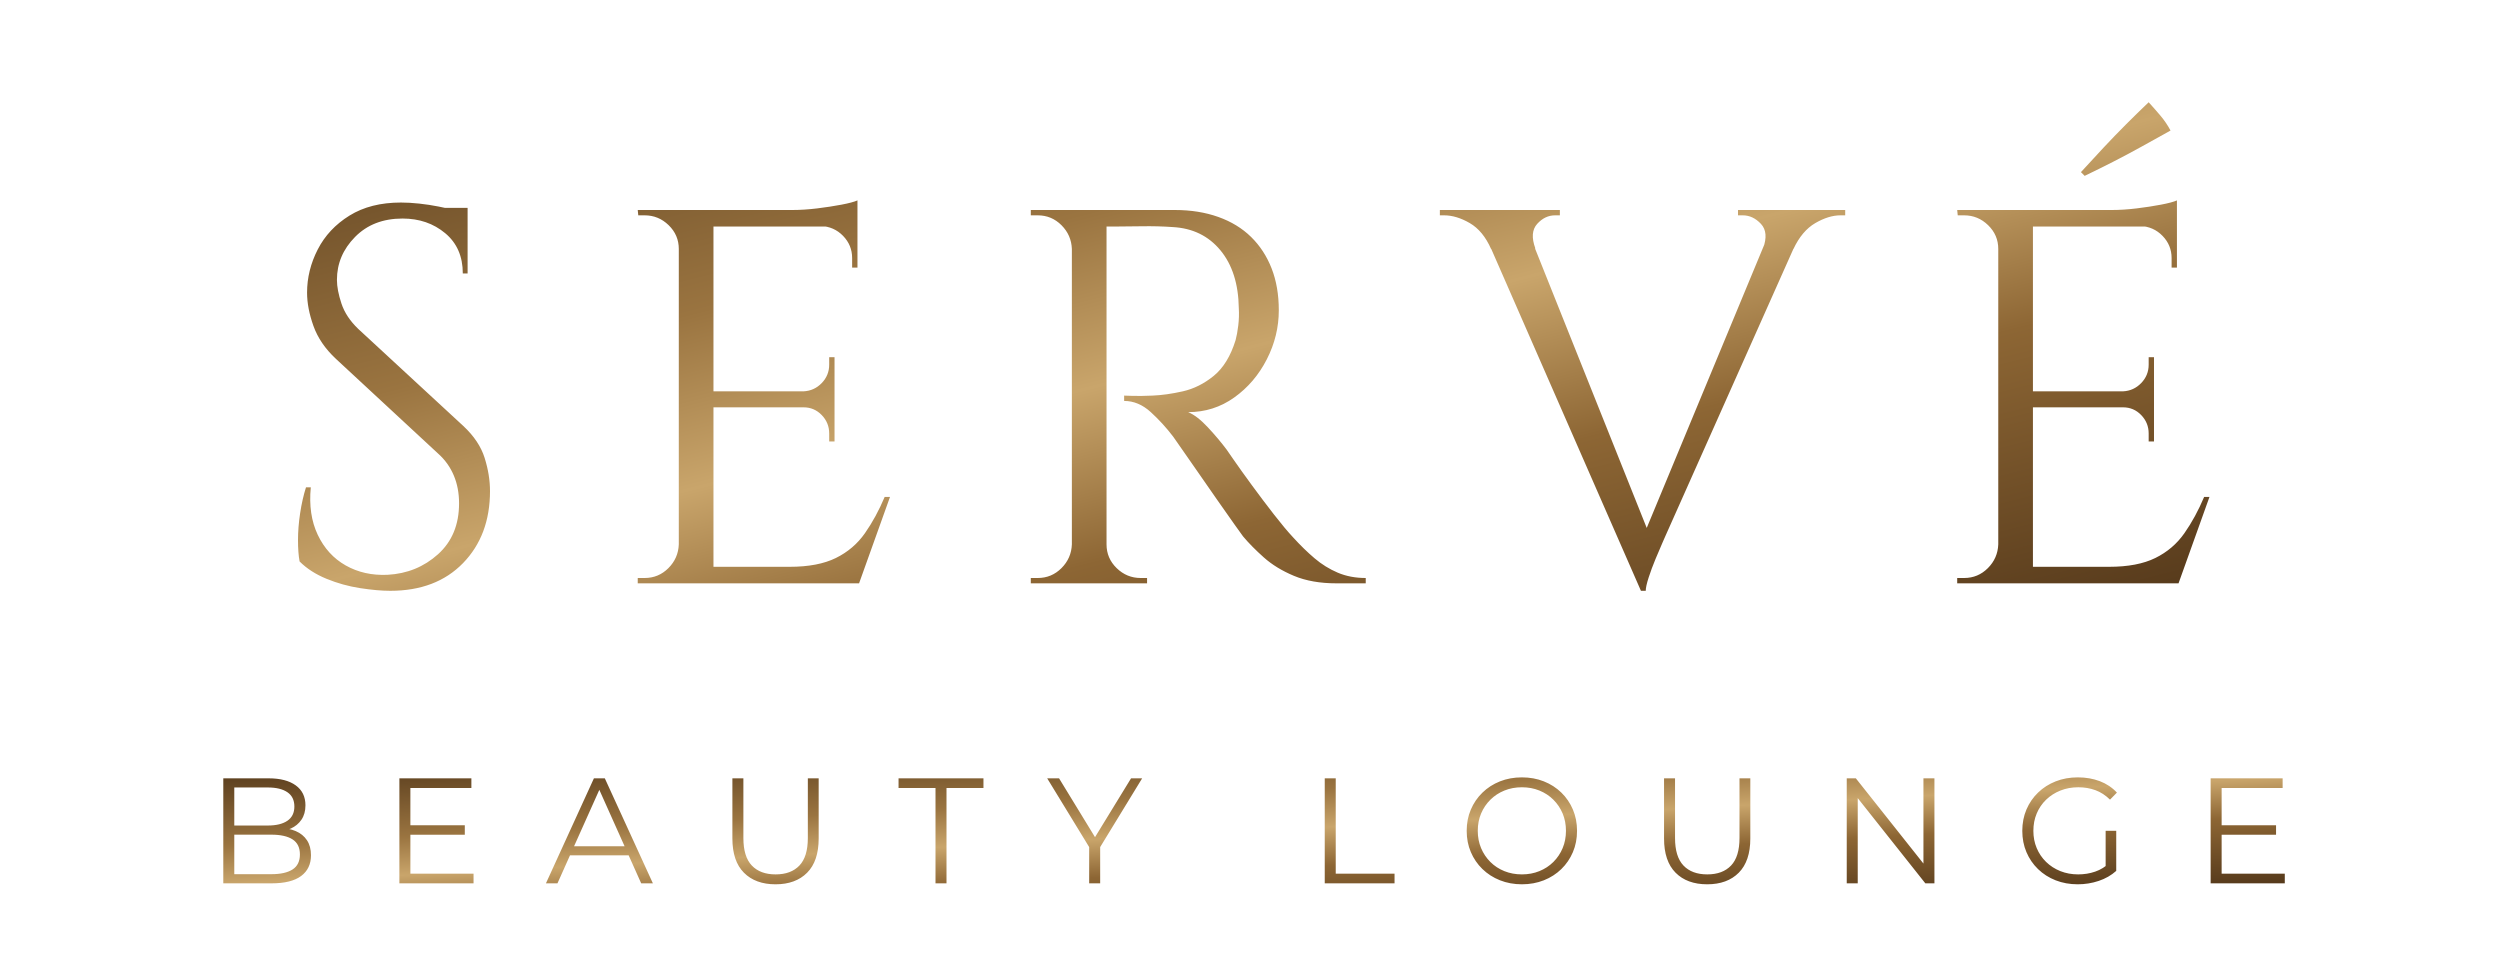
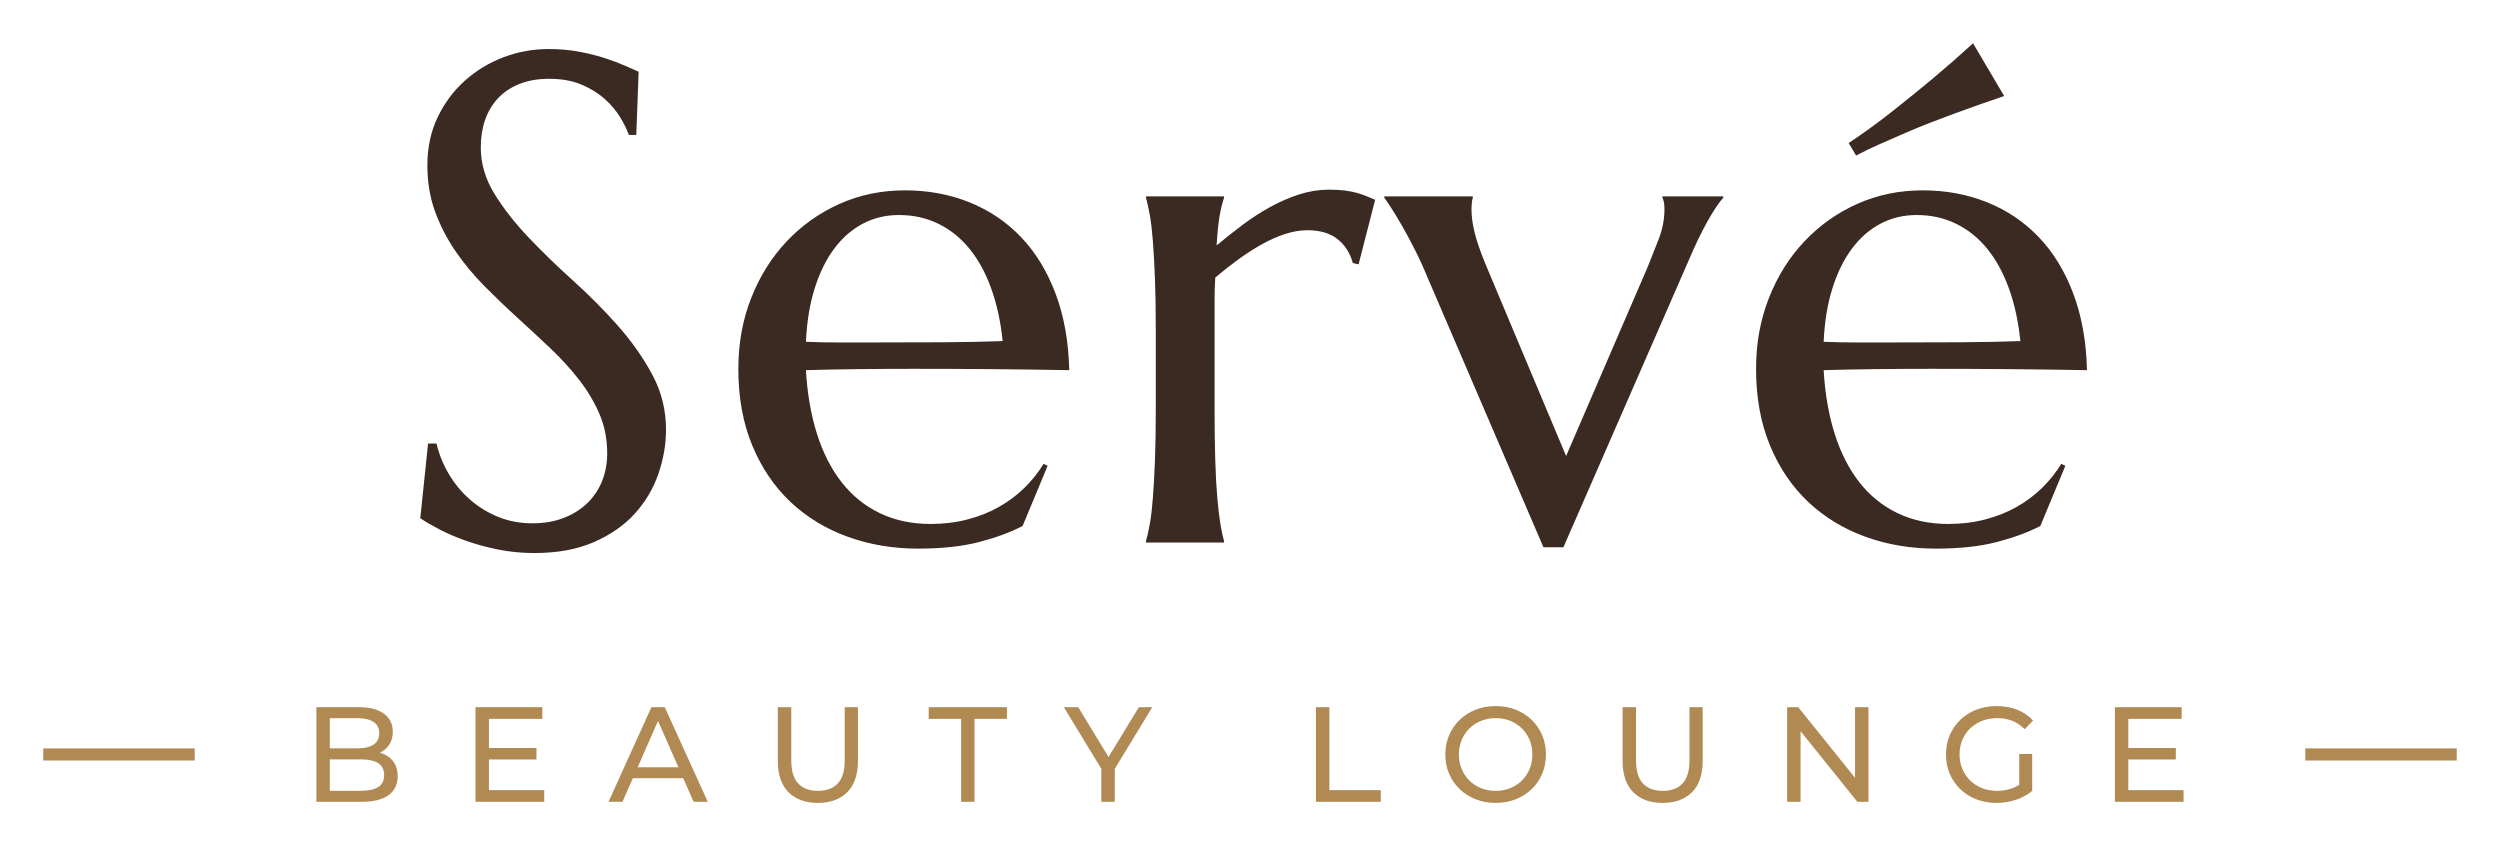
- <svg xmlns="http://www.w3.org/2000/svg" viewBox="80 0 300 116" width="300" height="116" role="img" aria-label="Servé Beauty Lounge">
-   <defs>
-     <linearGradient id="gold" x1="0" y1="0" x2="1" y2="1">
-       <stop offset="0" stop-color="#5e4120" />
-       <stop offset=".32" stop-color="#9a7440" />
-       <stop offset=".5" stop-color="#c9a56b" />
-       <stop offset=".68" stop-color="#8d6634" />
-       <stop offset="1" stop-color="#55391b" />
-     </linearGradient>
-   </defs>
-   <path d="M128.112 24.304Q129.136 24.304 130.32 24.432Q131.504 24.56 132.624 24.784Q133.744 25.008 134.672 25.232Q135.6 25.456 136.112 25.712V32.816H135.536Q135.536 29.744 133.424 27.984Q131.312 26.224 128.304 26.224Q124.784 26.224 122.608 28.432Q120.432 30.64 120.432 33.584Q120.432 34.8 120.976 36.432Q121.52 38.064 122.992 39.472L135.6 51.12Q137.52 52.912 138.16 54.96Q138.8 57.008 138.8 58.928Q138.8 64.24 135.568 67.568Q132.336 70.896 126.832 70.896Q125.296 70.896 123.216 70.576Q121.136 70.256 119.184 69.456Q117.232 68.656 115.952 67.376Q115.76 66.352 115.76 64.816Q115.76 63.28 116.016 61.584Q116.272 59.888 116.72 58.48H117.296Q116.976 61.744 118.128 64.176Q119.28 66.608 121.488 67.856Q123.696 69.104 126.512 68.976Q130.032 68.784 132.56 66.512Q135.088 64.24 135.088 60.4Q135.088 58.544 134.448 57.04Q133.808 55.536 132.592 54.448L120.304 43.056Q118.384 41.264 117.616 39.12Q116.848 36.976 116.848 35.12Q116.848 32.432 118.128 29.936Q119.408 27.44 121.936 25.872Q124.464 24.304 128.112 24.304ZM136.112 24.944V26.288H131.248V24.944ZM165.616 25.2V70.0H161.456V25.2ZM182.896 68.016V70.0H165.424V68.016ZM180.144 46.96V48.88H165.424V46.96ZM182.896 25.2V27.184H165.424V25.2ZM186.8 59.632 183.088 70.0H172.464L174.768 68.016Q178.16 68.016 180.304 66.96Q182.448 65.904 183.792 63.984Q185.136 62.064 186.16 59.632ZM180.144 48.752V52.976H179.504V52.016Q179.504 50.736 178.608 49.808Q177.712 48.88 176.432 48.88V48.752ZM180.144 42.864V47.088H176.432V46.96Q177.712 46.896 178.608 45.968Q179.504 45.04 179.504 43.76V42.864ZM182.896 26.992V32.112H182.256V30.96Q182.256 29.424 181.168 28.304Q180.08 27.184 178.48 27.12V26.992ZM182.896 24.048V25.904L175.088 25.2Q176.496 25.2 178.064 25.008Q179.632 24.816 180.976 24.56Q182.32 24.304 182.896 24.048ZM161.648 65.328V70.0H156.528V69.36Q156.528 69.36 156.944 69.36Q157.36 69.36 157.36 69.36Q159.024 69.36 160.208 68.176Q161.392 66.992 161.456 65.328ZM161.648 29.872H161.456Q161.456 28.208 160.24 27.024Q159.024 25.84 157.36 25.84Q157.36 25.84 156.976 25.84Q156.592 25.84 156.592 25.84L156.528 25.2H161.648ZM211.952 25.2H220.976Q223.856 25.2 226.192 26.032Q228.528 26.864 230.128 28.432Q231.728 30.0 232.592 32.208Q233.456 34.416 233.456 37.232Q233.456 40.304 232.016 43.12Q230.576 45.936 228.112 47.696Q225.648 49.456 222.576 49.456Q223.664 49.904 224.944 51.28Q226.224 52.656 227.184 53.936Q227.184 53.936 228.048 55.184Q228.912 56.432 230.224 58.224Q231.536 60.016 232.88 61.744Q234.224 63.472 235.184 64.496Q236.464 65.904 237.744 66.992Q239.024 68.08 240.528 68.72Q242.032 69.36 243.888 69.36V70.0H240.368Q237.424 70.0 235.28 69.104Q233.136 68.208 231.664 66.896Q230.192 65.584 229.168 64.368Q228.976 64.112 228.112 62.896Q227.248 61.68 226.064 59.984Q224.88 58.288 223.728 56.624Q222.576 54.96 221.744 53.776Q220.912 52.592 220.784 52.4Q219.568 50.8 218.096 49.456Q216.624 48.112 214.896 48.112V47.472Q214.896 47.472 215.888 47.504Q216.88 47.536 218.288 47.472Q219.952 47.408 221.936 46.96Q223.92 46.512 225.648 45.104Q227.376 43.696 228.272 40.816Q228.464 40.112 228.592 39.056Q228.72 38.0 228.656 36.976Q228.592 32.624 226.448 30.032Q224.304 27.44 220.72 27.248Q218.928 27.12 217.04 27.152Q215.152 27.184 213.872 27.184Q212.592 27.184 212.592 27.184Q212.592 27.12 212.432 26.64Q212.272 26.16 212.112 25.68Q211.952 25.2 211.952 25.2ZM212.784 25.2V70.0H208.624V25.2ZM208.816 65.328V70.0H203.696V69.36Q203.696 69.36 204.112 69.36Q204.528 69.36 204.528 69.36Q206.192 69.36 207.376 68.176Q208.56 66.992 208.624 65.328ZM208.816 29.872H208.624Q208.56 28.208 207.376 27.024Q206.192 25.84 204.528 25.84Q204.528 25.84 204.112 25.84Q203.696 25.84 203.696 25.84V25.2H208.816ZM212.592 65.328H212.784Q212.784 66.992 214.0 68.176Q215.216 69.36 216.88 69.36Q216.88 69.36 217.264 69.36Q217.648 69.36 217.648 69.36V70.0H212.592ZM276.912 70.896 257.072 25.584H262.512L278.192 64.816ZM276.912 70.896 276.336 66.416 293.36 25.392H297.2L279.856 64.304Q279.856 64.304 279.504 65.104Q279.152 65.904 278.672 67.056Q278.192 68.208 277.84 69.296Q277.488 70.384 277.488 70.896ZM291.568 29.808Q292.272 27.888 291.312 26.864Q290.352 25.84 289.136 25.84H288.56V25.2H301.424V25.84Q301.424 25.84 301.136 25.84Q300.848 25.84 300.848 25.84Q299.44 25.84 297.84 26.768Q296.24 27.696 295.216 29.872ZM264.24 29.808 258.928 29.872Q257.968 27.696 256.368 26.768Q254.768 25.84 253.296 25.84Q253.296 25.84 253.04 25.84Q252.784 25.84 252.784 25.84V25.2H267.184V25.84H266.608Q265.392 25.84 264.464 26.864Q263.536 27.888 264.24 29.808ZM323.952 25.2V70.0H319.792V25.2ZM341.232 68.016V70.0H323.76V68.016ZM338.48 46.96V48.88H323.76V46.96ZM341.232 25.2V27.184H323.76V25.2ZM345.136 59.632 341.424 70.0H330.8L333.104 68.016Q336.496 68.016 338.64 66.96Q340.784 65.904 342.128 63.984Q343.472 62.064 344.496 59.632ZM338.48 48.752V52.976H337.84V52.016Q337.84 50.736 336.944 49.808Q336.048 48.88 334.768 48.88V48.752ZM338.48 42.864V47.088H334.768V46.96Q336.048 46.896 336.944 45.968Q337.84 45.04 337.84 43.76V42.864ZM341.232 26.992V32.112H340.592V30.96Q340.592 29.424 339.504 28.304Q338.416 27.184 336.816 27.12V26.992ZM341.232 24.048V25.904L333.424 25.2Q334.832 25.2 336.4 25.008Q337.968 24.816 339.312 24.56Q340.656 24.304 341.232 24.048ZM319.984 65.328V70.0H314.864V69.36Q314.864 69.36 315.28 69.36Q315.696 69.36 315.696 69.36Q317.36 69.36 318.544 68.176Q319.728 66.992 319.792 65.328ZM319.984 29.872H319.792Q319.792 28.208 318.576 27.024Q317.36 25.84 315.696 25.84Q315.696 25.84 315.312 25.84Q314.928 25.84 314.928 25.84L314.864 25.2H319.984ZM329.712 20.656Q331.056 19.184 332.4 17.744Q333.744 16.304 335.12 14.928Q336.496 13.552 337.84 12.272Q338.544 13.04 339.248 13.872Q339.952 14.704 340.464 15.664Q338.736 16.624 337.008 17.584Q335.28 18.544 333.584 19.408Q331.888 20.272 330.16 21.104Z" fill="url(#gold)" />
-   <path d="M106.795 106.0V93.4H112.23Q114.327 93.4 115.491 94.247Q116.654 95.094 116.654 96.637Q116.654 97.661 116.175 98.364Q115.697 99.067 114.884 99.429Q114.07 99.792 113.084 99.792L113.4 99.354Q114.603 99.354 115.479 99.728Q116.356 100.102 116.837 100.832Q117.318 101.562 117.318 102.635Q117.318 104.239 116.136 105.12Q114.955 106.0 112.59 106.0ZM108.114 104.903H112.56Q114.229 104.903 115.109 104.335Q115.989 103.767 115.989 102.533Q115.989 101.298 115.109 100.729Q114.229 100.16 112.56 100.16H107.983V99.063H112.139Q113.653 99.063 114.489 98.491Q115.325 97.919 115.325 96.78Q115.325 95.641 114.489 95.069Q113.653 94.497 112.139 94.497H108.114ZM127.927 106.0V93.4H136.566V94.558H129.246V104.842H136.825V106.0ZM129.115 100.17V99.032H135.776V100.17ZM145.512 106.0 151.27 93.4H152.578L158.347 106.0H156.943L151.645 94.167H152.193L146.895 106.0ZM147.774 102.641 148.168 101.554H155.499L155.903 102.641ZM173.064 106.115Q170.65 106.115 169.269 104.722Q167.887 103.329 167.887 100.614V93.4H169.206V100.565Q169.206 102.8 170.217 103.863Q171.228 104.927 173.074 104.927Q174.92 104.927 175.931 103.863Q176.941 102.8 176.941 100.565V93.4H178.24V100.614Q178.24 103.329 176.858 104.722Q175.477 106.115 173.064 106.115ZM192.261 106.0V94.558H187.826V93.4H198.015V94.558H193.58V106.0ZM210.701 106.0V101.315L211.005 102.146L205.663 93.4H207.087L211.779 101.079H211.023L215.726 93.4H217.058L211.716 102.146L212.02 101.315V106.0ZM238.969 106.0V93.4H240.288V104.842H247.345V106.0ZM262.631 106.115Q261.206 106.115 259.994 105.633Q258.783 105.151 257.889 104.282Q256.996 103.413 256.5 102.248Q256.003 101.083 256.003 99.7Q256.003 98.317 256.5 97.152Q256.996 95.987 257.891 95.117Q258.785 94.246 259.993 93.765Q261.202 93.285 262.629 93.285Q264.055 93.285 265.261 93.764Q266.466 94.242 267.359 95.11Q268.251 95.977 268.747 97.145Q269.244 98.314 269.244 99.701Q269.244 101.088 268.747 102.256Q268.251 103.423 267.359 104.29Q266.466 105.158 265.261 105.636Q264.055 106.115 262.631 106.115ZM262.629 104.927Q263.761 104.927 264.725 104.536Q265.689 104.146 266.404 103.436Q267.119 102.725 267.517 101.776Q267.915 100.827 267.915 99.697Q267.915 98.567 267.518 97.622Q267.121 96.677 266.406 95.966Q265.69 95.255 264.726 94.864Q263.761 94.473 262.629 94.473Q261.496 94.473 260.529 94.864Q259.562 95.255 258.845 95.967Q258.128 96.678 257.73 97.625Q257.332 98.571 257.332 99.697Q257.332 100.823 257.73 101.772Q258.127 102.721 258.843 103.435Q259.56 104.149 260.528 104.538Q261.496 104.927 262.629 104.927ZM284.862 106.115Q282.448 106.115 281.067 104.722Q279.685 103.329 279.685 100.614V93.4H281.004V100.565Q281.004 102.8 282.015 103.863Q283.026 104.927 284.872 104.927Q286.718 104.927 287.729 103.863Q288.739 102.8 288.739 100.565V93.4H290.038V100.614Q290.038 103.329 288.656 104.722Q287.275 106.115 284.862 106.115ZM301.609 106.0V93.4H302.701L311.388 104.352H310.813V93.4H312.132V106.0H311.04L302.353 95.048H302.928V106.0ZM329.324 106.115Q327.889 106.115 326.676 105.638Q325.462 105.161 324.565 104.292Q323.668 103.423 323.172 102.256Q322.675 101.088 322.675 99.7Q322.675 98.312 323.172 97.144Q323.668 95.977 324.57 95.108Q325.473 94.239 326.686 93.762Q327.9 93.285 329.344 93.285Q330.775 93.285 331.977 93.742Q333.178 94.199 334.029 95.111L333.201 95.955Q332.398 95.168 331.45 94.82Q330.502 94.473 329.395 94.473Q328.234 94.473 327.247 94.866Q326.26 95.259 325.53 95.966Q324.8 96.672 324.402 97.624Q324.004 98.575 324.004 99.7Q324.004 100.815 324.402 101.766Q324.8 102.717 325.53 103.429Q326.26 104.141 327.242 104.534Q328.224 104.927 329.385 104.927Q330.451 104.927 331.417 104.597Q332.383 104.268 333.191 103.501L333.948 104.505Q333.056 105.305 331.844 105.71Q330.633 106.115 329.324 106.115ZM333.948 104.505 332.677 104.337V99.693H333.948ZM345.277 106.0V93.4H353.916V94.558H346.596V104.842H354.175V106.0ZM346.465 100.17V99.032H353.126V100.17Z" fill="url(#gold)" />
+ <svg xmlns="http://www.w3.org/2000/svg" viewBox="-115.26 -50.16 231.13 78.23" width="231.13" height="78.23" role="img" aria-label="Servé Beauty Lounge">
+   <path fill="#3a2a22" d="M-56.435 -37.688H-57.123Q-57.373 -38.406 -57.919 -39.312Q-58.466 -40.219 -59.357 -41.016Q-60.248 -41.812 -61.513 -42.344Q-62.779 -42.875 -64.498 -42.875Q-66.029 -42.875 -67.216 -42.406Q-68.404 -41.938 -69.201 -41.094Q-69.998 -40.25 -70.404 -39.094Q-70.81 -37.938 -70.81 -36.531Q-70.81 -34.281 -69.544 -32.234Q-68.279 -30.188 -66.373 -28.188Q-64.466 -26.188 -62.248 -24.188Q-60.029 -22.188 -58.123 -20.031Q-56.216 -17.875 -54.951 -15.516Q-53.685 -13.156 -53.685 -10.438Q-53.685 -8.406 -54.388 -6.359Q-55.091 -4.312 -56.56 -2.688Q-58.029 -1.062 -60.341 -0.047Q-62.654 0.969 -65.841 0.969Q-67.623 0.969 -69.232 0.641Q-70.841 0.312 -72.201 -0.172Q-73.56 -0.656 -74.638 -1.219Q-75.716 -1.781 -76.404 -2.25L-75.685 -9.156H-74.904Q-74.56 -7.688 -73.779 -6.359Q-72.998 -5.031 -71.857 -4.016Q-70.716 -3.0 -69.248 -2.391Q-67.779 -1.781 -66.029 -1.781Q-64.435 -1.781 -63.169 -2.266Q-61.904 -2.75 -60.998 -3.609Q-60.091 -4.469 -59.607 -5.656Q-59.123 -6.844 -59.123 -8.25Q-59.123 -10.219 -59.841 -11.891Q-60.56 -13.562 -61.732 -15.062Q-62.904 -16.562 -64.388 -17.969Q-65.873 -19.375 -67.435 -20.797Q-68.998 -22.219 -70.482 -23.719Q-71.966 -25.219 -73.138 -26.922Q-74.31 -28.625 -75.029 -30.578Q-75.748 -32.531 -75.748 -34.875Q-75.748 -37.344 -74.794 -39.328Q-73.841 -41.312 -72.263 -42.719Q-70.685 -44.125 -68.685 -44.875Q-66.685 -45.625 -64.56 -45.625Q-62.998 -45.625 -61.685 -45.375Q-60.373 -45.125 -59.326 -44.781Q-58.279 -44.438 -57.498 -44.094Q-56.716 -43.75 -56.216 -43.531ZM-30.374 0.562Q-33.843 0.562 -36.874 -0.531Q-39.905 -1.625 -42.155 -3.734Q-44.405 -5.844 -45.702 -8.953Q-46.999 -12.062 -46.999 -16.062Q-46.999 -19.594 -45.811 -22.609Q-44.624 -25.625 -42.53 -27.844Q-40.436 -30.062 -37.639 -31.312Q-34.843 -32.562 -31.593 -32.562Q-28.374 -32.562 -25.624 -31.453Q-22.874 -30.344 -20.858 -28.234Q-18.843 -26.125 -17.671 -23.016Q-16.499 -19.906 -16.405 -15.938Q-19.936 -16.0 -23.468 -16.031Q-26.999 -16.062 -30.811 -16.062Q-33.53 -16.062 -36.108 -16.031Q-38.686 -16.0 -40.749 -15.938Q-40.561 -12.688 -39.733 -10.062Q-38.905 -7.438 -37.452 -5.578Q-35.999 -3.719 -33.921 -2.719Q-31.843 -1.719 -29.218 -1.719Q-27.405 -1.719 -25.796 -2.141Q-24.186 -2.562 -22.874 -3.312Q-21.561 -4.062 -20.53 -5.078Q-19.499 -6.094 -18.78 -7.281L-18.405 -7.094L-20.718 -1.531Q-22.405 -0.656 -24.749 -0.047Q-27.093 0.562 -30.374 0.562ZM-34.53 -18.5Q-31.405 -18.5 -28.264 -18.516Q-25.124 -18.531 -22.561 -18.625Q-22.843 -21.344 -23.624 -23.5Q-24.405 -25.656 -25.624 -27.156Q-26.843 -28.656 -28.499 -29.469Q-30.155 -30.281 -32.155 -30.281Q-33.968 -30.281 -35.483 -29.484Q-36.999 -28.688 -38.124 -27.188Q-39.249 -25.688 -39.936 -23.516Q-40.624 -21.344 -40.749 -18.562Q-39.343 -18.5 -37.78 -18.5Q-36.218 -18.5 -34.53 -18.5ZM-8.406 -19.781Q-8.406 -22.438 -8.484 -24.422Q-8.562 -26.406 -8.672 -27.844Q-8.781 -29.281 -8.953 -30.25Q-9.125 -31.219 -9.312 -31.875V-32.0H-2.094V-31.875Q-2.344 -31.156 -2.516 -30.125Q-2.688 -29.094 -2.781 -27.469Q-1.625 -28.438 -0.375 -29.375Q0.875 -30.312 2.188 -31.031Q3.5 -31.75 4.859 -32.188Q6.219 -32.625 7.594 -32.625Q8.438 -32.625 9.062 -32.547Q9.688 -32.469 10.188 -32.328Q10.688 -32.188 11.094 -32.016Q11.5 -31.844 11.875 -31.688L10.344 -25.719L9.812 -25.844Q9.438 -27.219 8.406 -28.047Q7.375 -28.875 5.594 -28.875Q4.625 -28.875 3.562 -28.531Q2.5 -28.188 1.406 -27.578Q0.312 -26.969 -0.781 -26.172Q-1.875 -25.375 -2.906 -24.5Q-2.969 -23.594 -2.969 -22.531Q-2.969 -21.469 -2.969 -20.281V-12.219Q-2.969 -9.562 -2.906 -7.578Q-2.844 -5.594 -2.719 -4.156Q-2.594 -2.719 -2.438 -1.75Q-2.281 -0.781 -2.094 -0.125V0.0H-9.312V-0.125Q-9.125 -0.781 -8.953 -1.75Q-8.781 -2.719 -8.672 -4.156Q-8.562 -5.594 -8.484 -7.578Q-8.406 -9.562 -8.406 -12.219ZM20.905 -32.0V-31.875Q20.843 -31.719 20.811 -31.406Q20.78 -31.094 20.78 -30.844Q20.78 -29.875 21.061 -28.703Q21.343 -27.531 22.061 -25.781L29.53 -8.0L37.093 -25.531Q37.561 -26.688 38.093 -28.062Q38.624 -29.438 38.624 -30.844Q38.624 -31.25 38.561 -31.516Q38.499 -31.781 38.436 -31.875V-32.0H44.061V-31.875Q43.499 -31.281 42.639 -29.766Q41.78 -28.25 40.811 -25.969L29.28 0.438H27.436L16.749 -24.438Q16.186 -25.812 15.546 -27.078Q14.905 -28.344 14.327 -29.344Q13.749 -30.344 13.311 -31.016Q12.874 -31.688 12.718 -31.875V-32.0ZM63.716 0.562Q60.248 0.562 57.216 -0.531Q54.185 -1.625 51.935 -3.734Q49.685 -5.844 48.388 -8.953Q47.091 -12.062 47.091 -16.062Q47.091 -19.594 48.279 -22.609Q49.466 -25.625 51.56 -27.844Q53.654 -30.062 56.451 -31.312Q59.248 -32.562 62.498 -32.562Q65.716 -32.562 68.466 -31.453Q71.216 -30.344 73.232 -28.234Q75.248 -26.125 76.419 -23.016Q77.591 -19.906 77.685 -15.938Q74.154 -16.0 70.623 -16.031Q67.091 -16.062 63.279 -16.062Q60.56 -16.062 57.982 -16.031Q55.404 -16.0 53.341 -15.938Q53.529 -12.688 54.357 -10.062Q55.185 -7.438 56.638 -5.578Q58.091 -3.719 60.169 -2.719Q62.248 -1.719 64.873 -1.719Q66.685 -1.719 68.294 -2.141Q69.904 -2.562 71.216 -3.312Q72.529 -4.062 73.56 -5.078Q74.591 -6.094 75.31 -7.281L75.685 -7.094L73.373 -1.531Q71.685 -0.656 69.341 -0.047Q66.998 0.562 63.716 0.562ZM59.56 -18.5Q62.685 -18.5 65.826 -18.516Q68.966 -18.531 71.529 -18.625Q71.248 -21.344 70.466 -23.5Q69.685 -25.656 68.466 -27.156Q67.248 -28.656 65.591 -29.469Q63.935 -30.281 61.935 -30.281Q60.123 -30.281 58.607 -29.484Q57.091 -28.688 55.966 -27.188Q54.841 -25.688 54.154 -23.516Q53.466 -21.344 53.341 -18.562Q54.748 -18.5 56.31 -18.5Q57.873 -18.5 59.56 -18.5ZM70.029 -41.281Q67.716 -40.5 65.341 -39.625Q64.31 -39.25 63.185 -38.812Q62.06 -38.375 60.904 -37.875Q59.748 -37.375 58.576 -36.859Q57.404 -36.344 56.341 -35.781L55.654 -36.938Q57.685 -38.281 59.701 -39.875Q61.716 -41.469 63.404 -42.875Q65.341 -44.5 67.154 -46.156Z" />
+   <path fill="#b08a52" d="M-86.011 23.969V15.219H-82.084Q-80.576 15.219 -79.761 15.823Q-78.946 16.426 -78.946 17.484Q-78.946 18.188 -79.269 18.68Q-79.593 19.172 -80.128 19.43Q-80.664 19.689 -81.286 19.689L-81.063 19.315Q-80.314 19.315 -79.735 19.577Q-79.156 19.838 -78.824 20.349Q-78.492 20.859 -78.492 21.607Q-78.492 22.728 -79.331 23.349Q-80.171 23.969 -81.834 23.969ZM-84.769 22.95H-81.889Q-80.848 22.95 -80.297 22.604Q-79.745 22.258 -79.745 21.502Q-79.745 20.745 -80.297 20.395Q-80.848 20.045 -81.889 20.045H-84.873V19.026H-82.203Q-81.248 19.026 -80.724 18.679Q-80.199 18.332 -80.199 17.632Q-80.199 16.931 -80.724 16.584Q-81.248 16.237 -82.203 16.237H-84.769ZM-71.298 23.969V15.219H-65.122V16.301H-70.056V22.887H-64.946V23.969ZM-70.161 20.055V18.995H-65.664V20.055ZM-59.002 23.969 -55.034 15.219H-53.802L-49.824 23.969H-51.136L-54.676 15.915H-54.171L-57.711 23.969ZM-57.316 21.785 -56.969 20.777H-52.049L-51.692 21.785ZM-39.646 24.07Q-41.378 24.07 -42.363 23.081Q-43.348 22.093 -43.348 20.19V15.219H-42.106V20.146Q-42.106 21.6 -41.461 22.278Q-40.817 22.956 -39.636 22.956Q-38.454 22.956 -37.81 22.278Q-37.165 21.6 -37.165 20.146V15.219H-35.944V20.19Q-35.944 22.093 -36.929 23.081Q-37.915 24.07 -39.646 24.07ZM-26.403 23.969V16.301H-29.4V15.219H-22.164V16.301H-25.161V23.969ZM-13.439 23.969V20.621L-13.155 21.389L-16.906 15.219H-15.574L-12.409 20.426H-13.142L-9.967 15.219H-8.729L-12.481 21.389L-12.197 20.621V23.969ZM6.402 23.969V15.219H7.644V22.887H12.392V23.969ZM23.021 24.07Q22.019 24.07 21.166 23.733Q20.314 23.397 19.686 22.791Q19.059 22.186 18.711 21.373Q18.363 20.559 18.363 19.594Q18.363 18.628 18.711 17.815Q19.059 17.002 19.688 16.395Q20.316 15.788 21.165 15.453Q22.014 15.118 23.019 15.118Q24.024 15.118 24.87 15.451Q25.716 15.784 26.342 16.388Q26.969 16.991 27.317 17.808Q27.665 18.625 27.665 19.595Q27.665 20.565 27.317 21.381Q26.969 22.197 26.342 22.8Q25.716 23.403 24.87 23.736Q24.024 24.07 23.021 24.07ZM23.019 22.956Q23.75 22.956 24.368 22.705Q24.985 22.454 25.443 21.998Q25.901 21.542 26.157 20.93Q26.412 20.318 26.412 19.591Q26.412 18.863 26.158 18.255Q25.904 17.648 25.445 17.191Q24.987 16.734 24.368 16.483Q23.75 16.232 23.019 16.232Q22.288 16.232 21.668 16.483Q21.047 16.734 20.587 17.192Q20.126 17.649 19.871 18.258Q19.616 18.866 19.616 19.59Q19.616 20.314 19.87 20.926Q20.125 21.538 20.585 21.998Q21.044 22.458 21.666 22.707Q22.288 22.956 23.019 22.956ZM38.454 24.07Q36.722 24.07 35.737 23.081Q34.752 22.093 34.752 20.19V15.219H35.994V20.146Q35.994 21.6 36.639 22.278Q37.283 22.956 38.464 22.956Q39.646 22.956 40.29 22.278Q40.935 21.6 40.935 20.146V15.219H42.156V20.19Q42.156 22.093 41.171 23.081Q40.185 24.07 38.454 24.07ZM49.964 23.969V15.219H50.989L56.769 22.404H56.241V15.219H57.483V23.969H56.458L50.678 16.784H51.206V23.969ZM69.313 24.07Q68.306 24.07 67.454 23.738Q66.603 23.407 65.975 22.802Q65.346 22.197 64.998 21.381Q64.65 20.565 64.65 19.594Q64.65 18.623 64.998 17.807Q65.346 16.991 65.98 16.386Q66.614 15.78 67.465 15.449Q68.316 15.118 69.334 15.118Q70.379 15.118 71.24 15.456Q72.1 15.795 72.705 16.463L71.922 17.25Q71.385 16.717 70.756 16.474Q70.127 16.232 69.386 16.232Q68.632 16.232 67.994 16.482Q67.355 16.732 66.884 17.184Q66.414 17.637 66.159 18.251Q65.903 18.865 65.903 19.594Q65.903 20.312 66.159 20.926Q66.414 21.54 66.884 21.998Q67.355 22.456 67.988 22.706Q68.622 22.956 69.376 22.956Q70.074 22.956 70.716 22.738Q71.357 22.519 71.911 22.008L72.621 22.955Q71.974 23.507 71.103 23.788Q70.232 24.07 69.313 24.07ZM72.621 22.955 71.422 22.793V19.544H72.621ZM80.264 23.969V15.219H86.44V16.301H81.506V22.887H86.617V23.969ZM81.402 20.055V18.995H85.899V20.055Z" />
+   <path stroke="#b08a52" stroke-width="1.12" d="M-111.26 19.59H-97.26M97.87 19.59H111.87" />
</svg>
